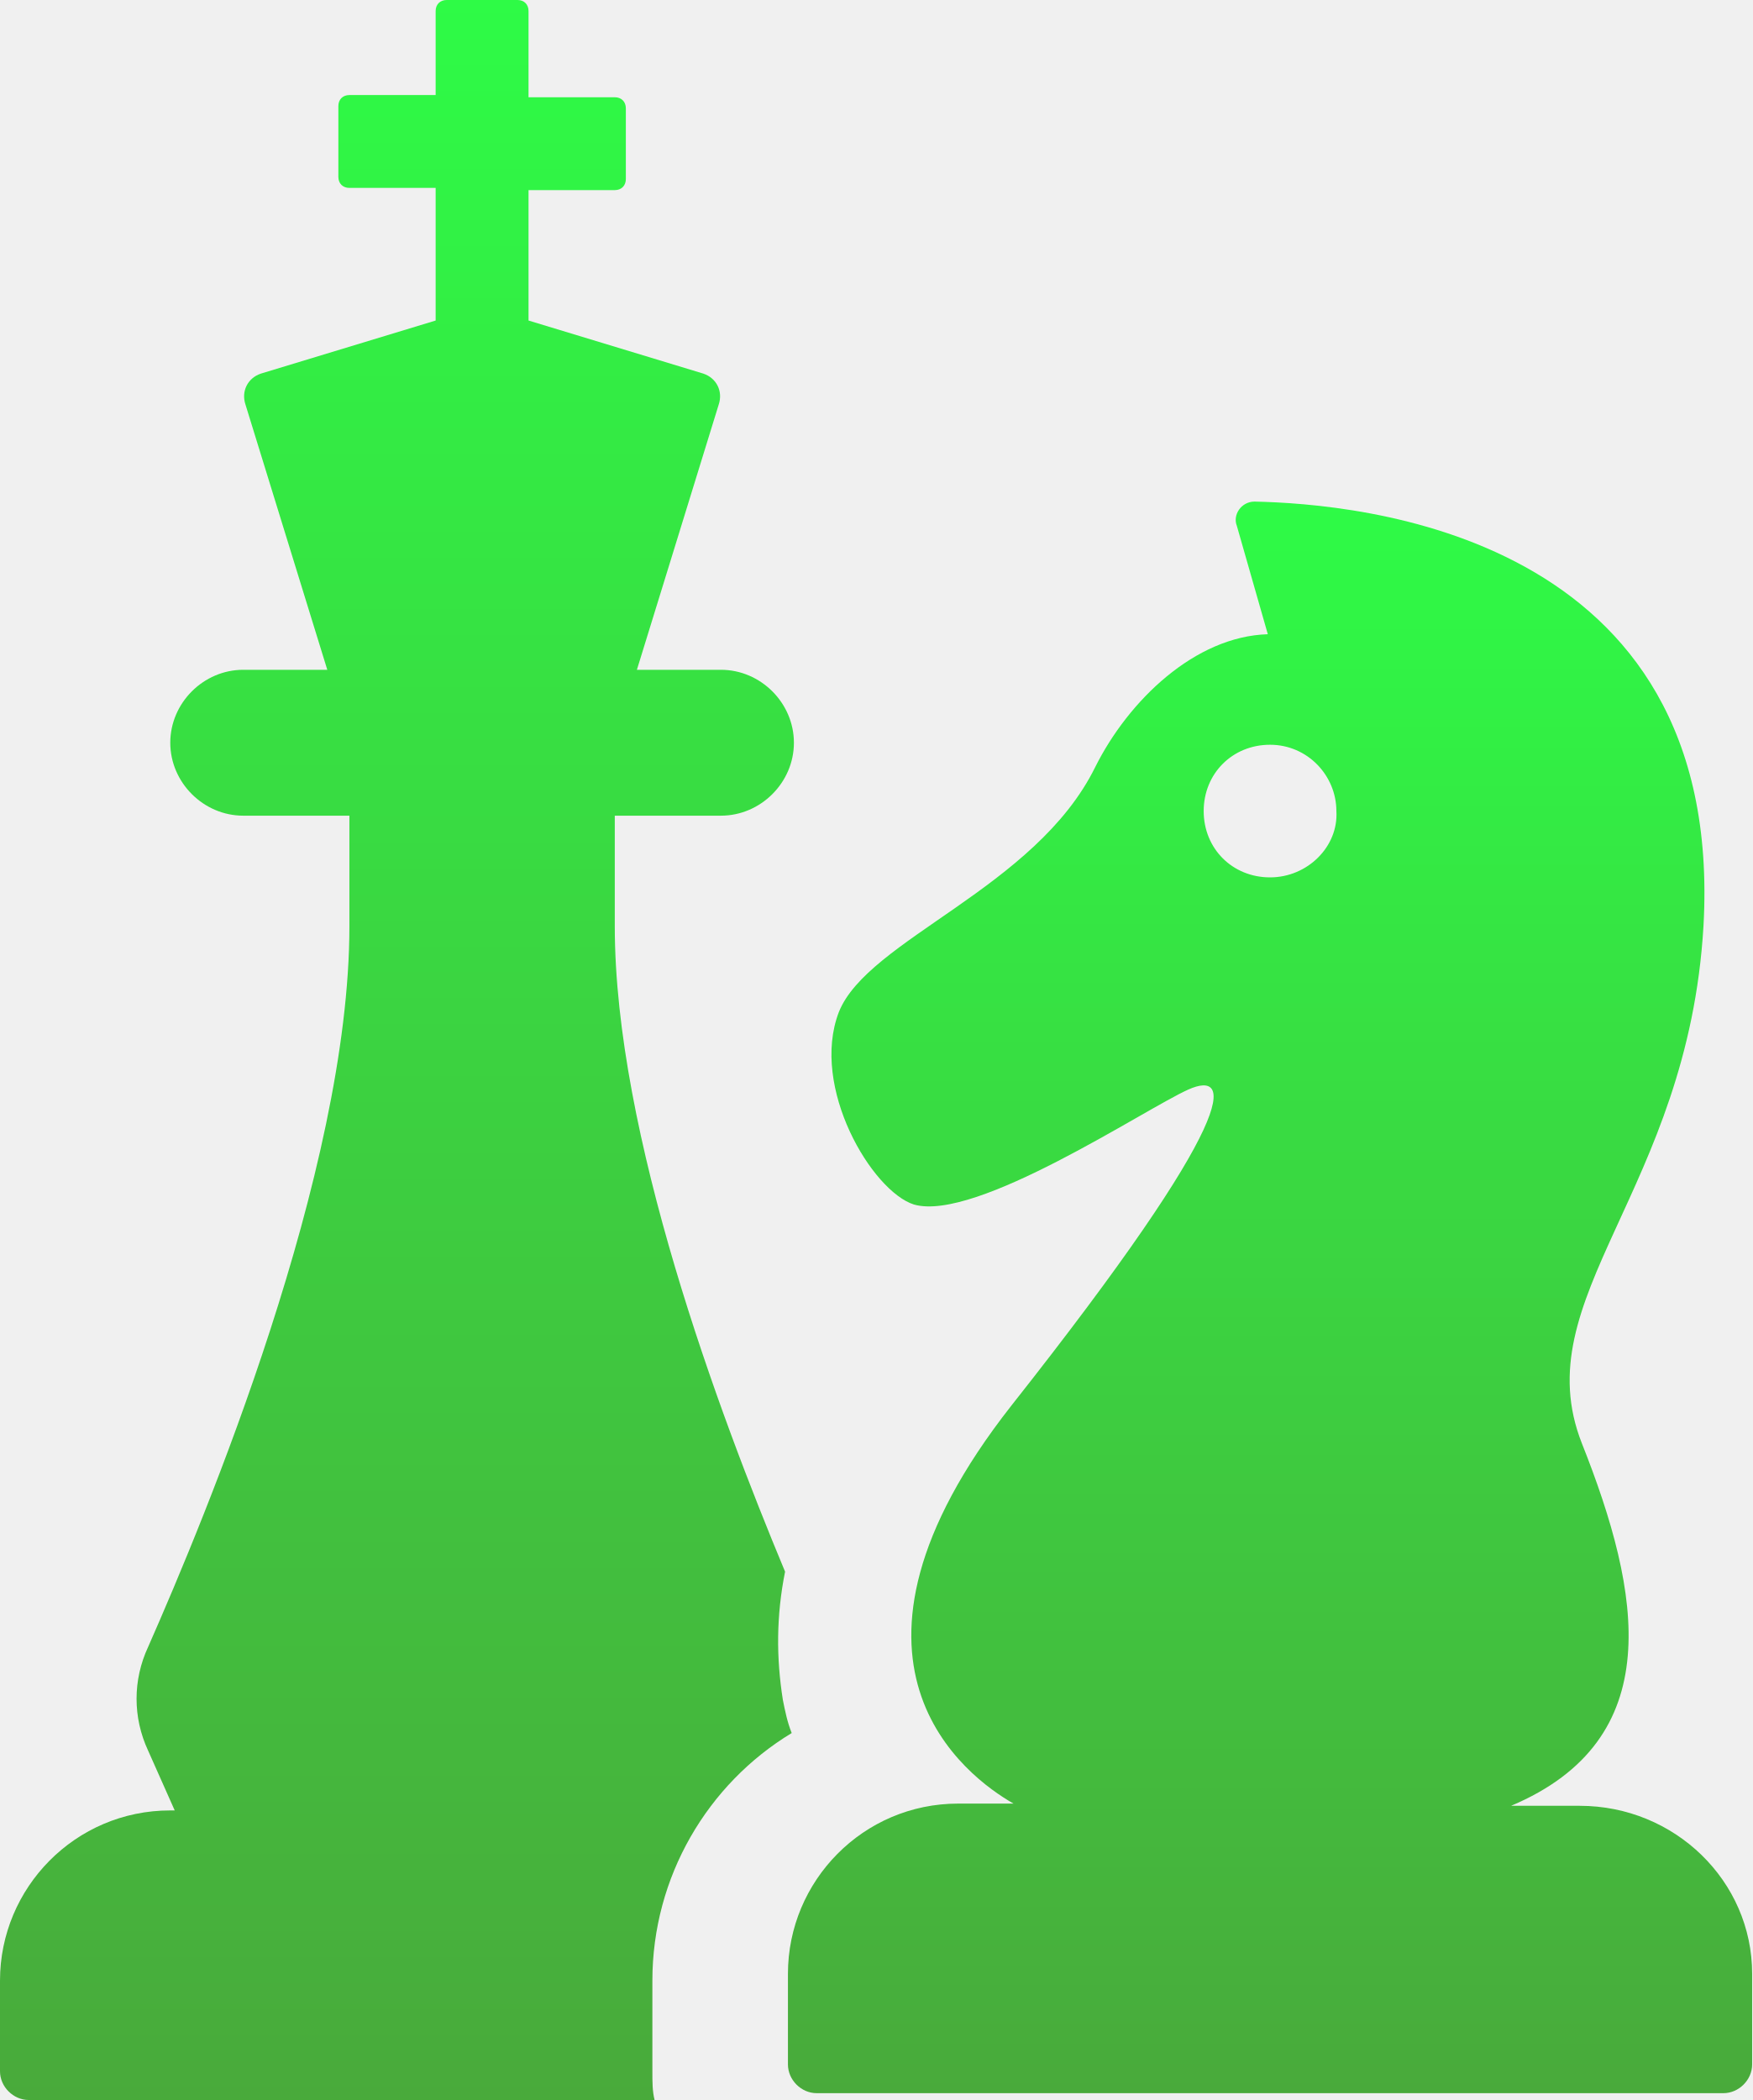
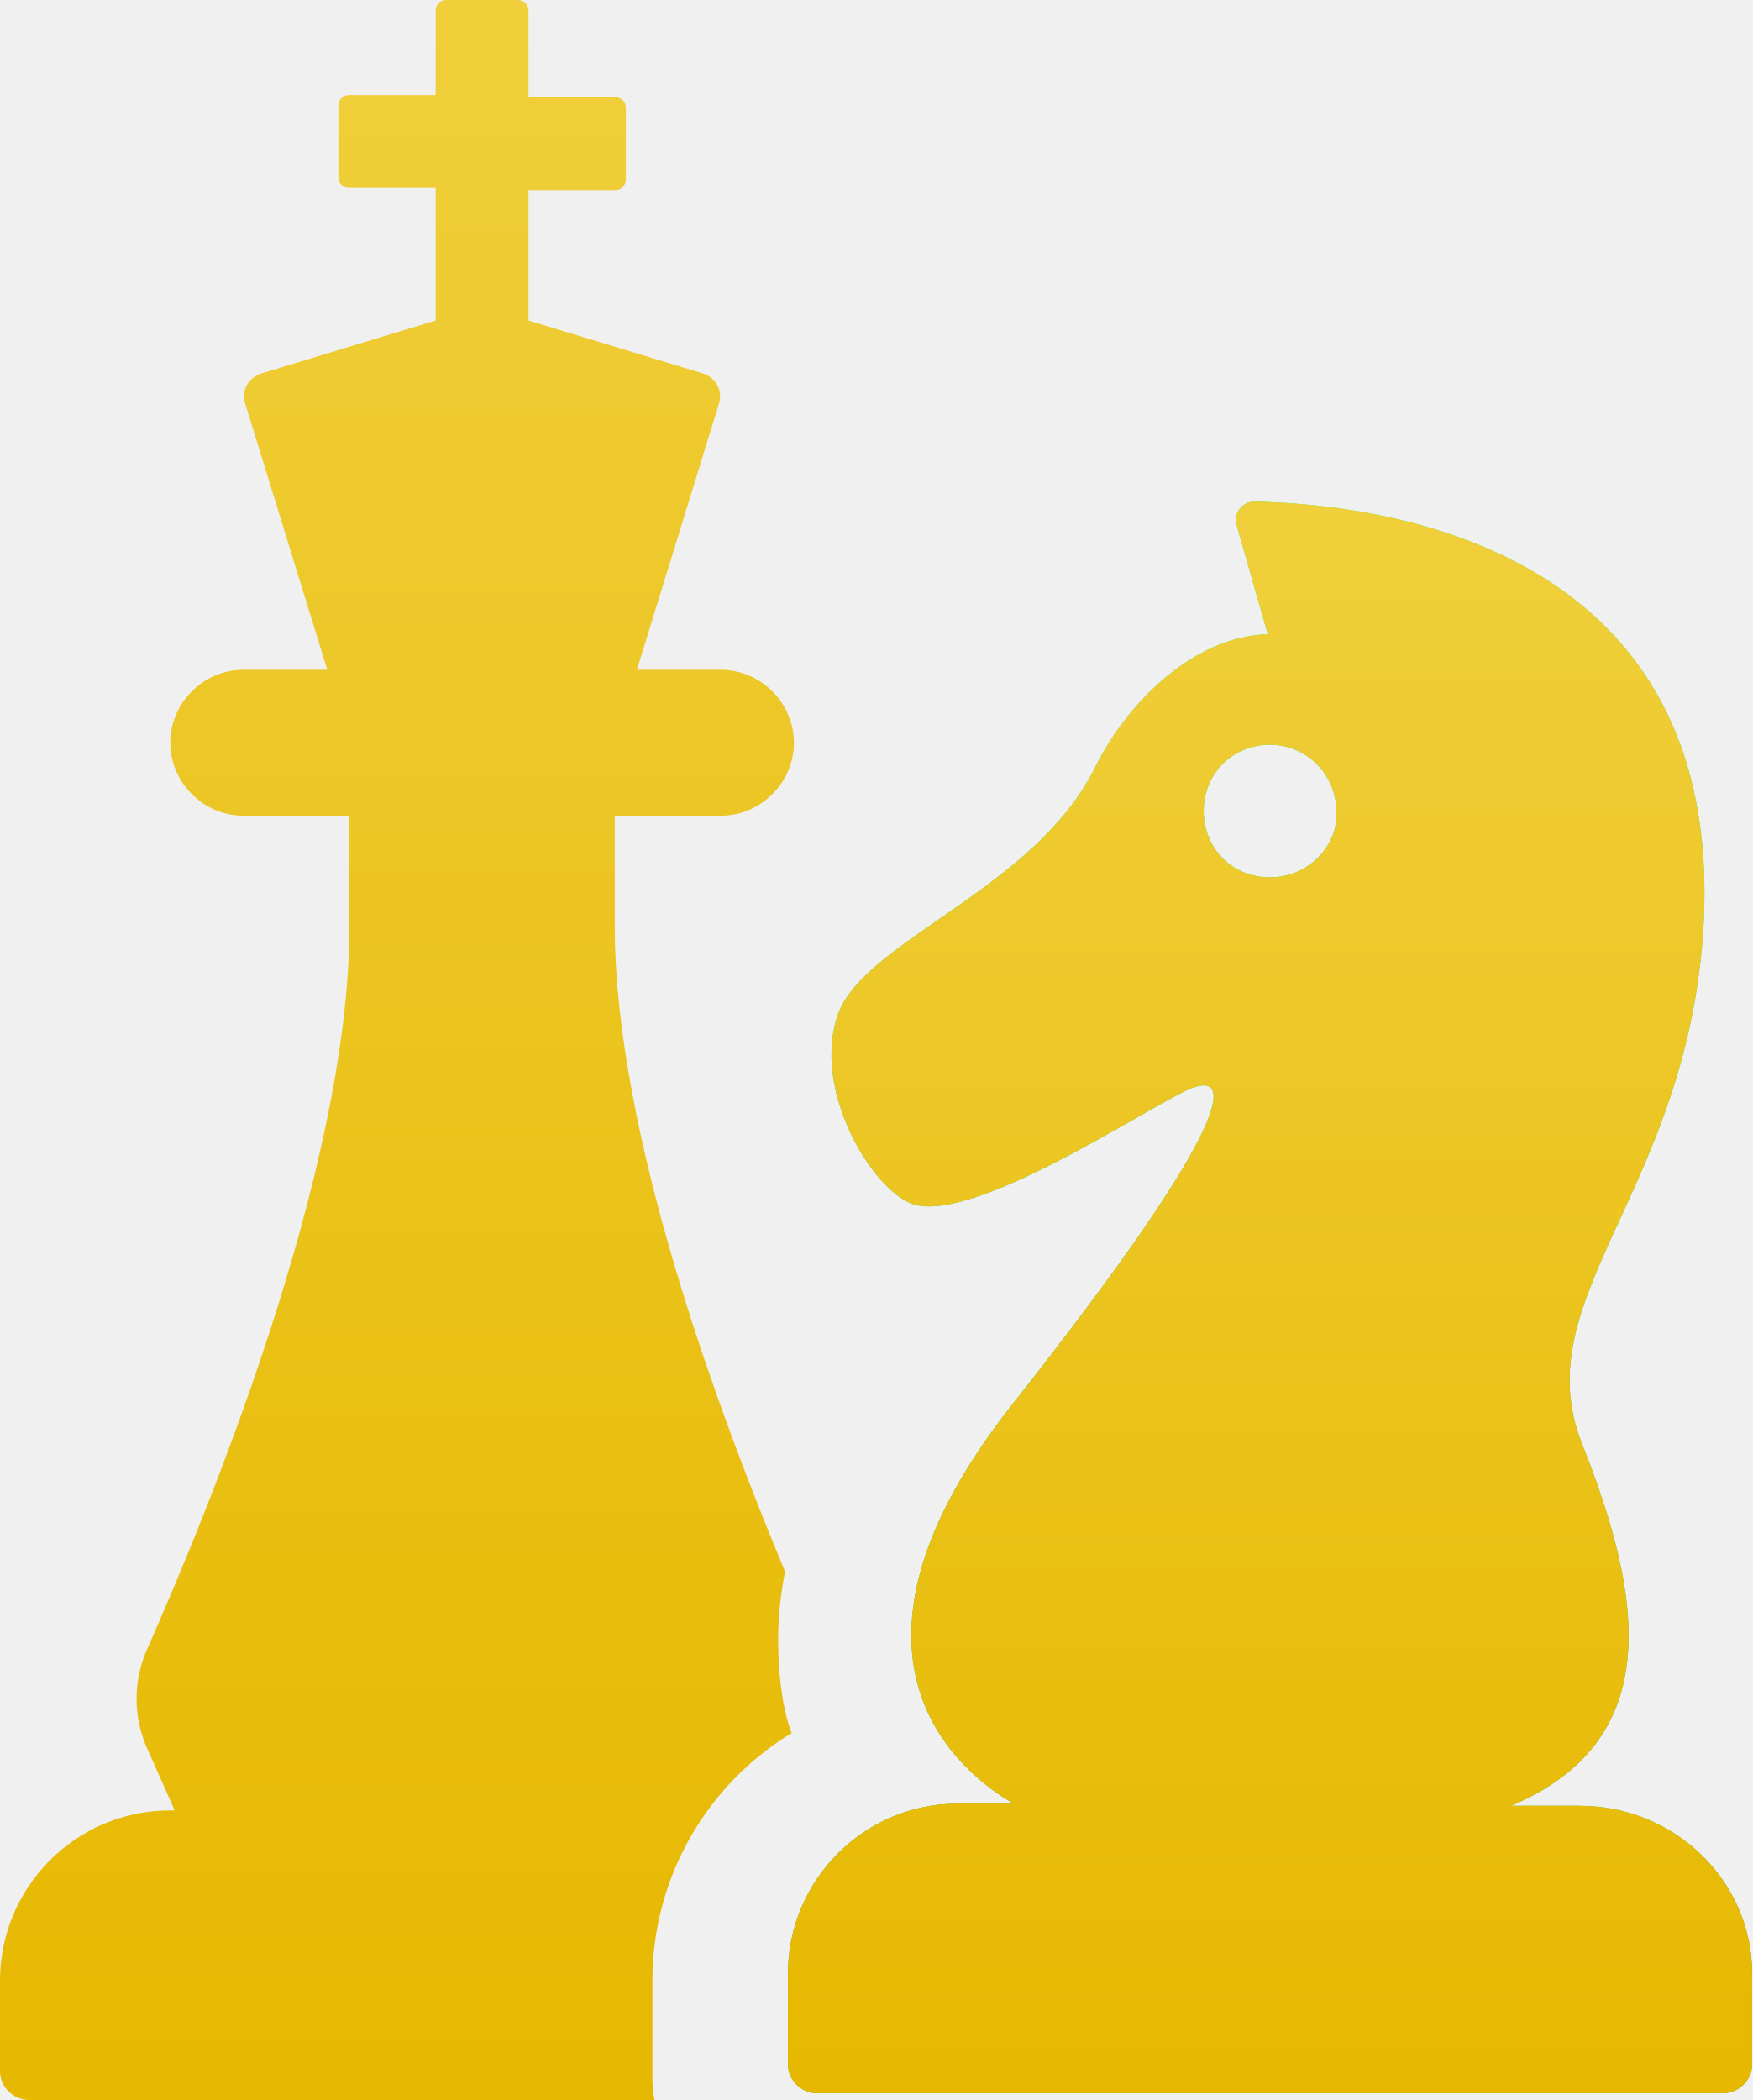
<svg xmlns="http://www.w3.org/2000/svg" width="96" height="115" viewBox="0 0 96 115" fill="none">
-   <g clip-path="url(#clip0_2303_21)">
-     <path d="M43.357 94.905C43.115 94.3 42.994 93.695 42.873 93.089C42.509 90.789 42.509 88.489 42.994 86.068C39.36 77.353 33.668 62.1 33.668 50.721V44.668H39.481C41.661 44.668 43.478 42.853 43.478 40.674C43.478 38.495 41.661 36.679 39.481 36.679H34.879L39.36 22.153C39.603 21.426 39.239 20.7 38.513 20.458L28.945 17.553V10.411H33.668C34.032 10.411 34.274 10.168 34.274 9.805V5.932C34.274 5.568 34.032 5.326 33.668 5.326H28.945V0.605C28.945 0.242 28.703 0 28.34 0H24.464C24.101 0 23.858 0.242 23.858 0.605V5.205H19.135C18.772 5.205 18.53 5.447 18.53 5.811V9.684C18.53 10.047 18.772 10.29 19.135 10.29H23.858V17.553L14.291 20.458C13.564 20.7 13.201 21.426 13.443 22.153L17.924 36.679H13.322C11.142 36.679 9.325 38.495 9.325 40.674C9.325 42.853 11.142 44.668 13.322 44.668H19.135V50.721C19.135 64.158 11.263 83.043 8.114 90.184C7.267 92 7.267 94.058 8.114 95.873L9.568 99.142H9.325C4.118 99.142 0 103.379 0 108.463V113.427C0 114.273 0.727 115 1.574 115H35.848C35.727 114.516 35.727 114.032 35.727 113.427V108.463C35.727 102.773 38.755 97.689 43.357 94.905Z" fill="url(#paint0_linear_2303_21)" />
-     <path d="M86.508 98.889H82.754C91.353 95.257 89.899 87.268 86.629 79.037C83.48 71.047 92.442 65.237 93.29 50.71C94.501 29.163 74.275 27.589 68.705 27.468C67.978 27.468 67.494 28.195 67.736 28.8L69.431 34.731C65.435 34.852 61.802 38.363 59.985 41.995C56.715 48.653 47.511 51.437 45.936 55.431C44.362 59.547 47.753 65.237 50.054 65.963C53.445 66.931 62.649 60.758 65.072 59.668C67.494 58.579 68.099 60.879 55.383 76.979C44.362 91.021 52.961 97.316 55.504 98.768H52.476C47.269 98.768 43.151 103.005 43.151 108.089V113.052C43.151 113.9 43.877 114.626 44.725 114.626H94.38C95.228 114.626 95.955 113.9 95.955 113.052V108.089C95.955 103.005 91.715 98.889 86.508 98.889ZM69.553 48.047C67.494 48.047 65.919 46.474 65.919 44.416C65.919 42.358 67.494 40.784 69.553 40.784C71.612 40.784 73.186 42.479 73.186 44.416C73.307 46.352 71.612 48.047 69.553 48.047Z" fill="url(#paint1_linear_2303_21)" />
+   <g clip-path="url(#clip0_806_977)">
+     <mask id="mask0_806_977" style="mask-type:luminance" maskUnits="userSpaceOnUse" x="0" y="0" width="96" height="115">
+       <path d="M96 0H0V115H96V0Z" fill="white" />
+     </mask>
+     <g mask="url(#mask0_806_977)">
+       <path d="M43.357 94.905C43.115 94.3 42.994 93.695 42.873 93.089C42.509 90.789 42.509 88.489 42.994 86.068C39.36 77.353 33.668 62.1 33.668 50.721V44.668H39.481C41.661 44.668 43.478 42.853 43.478 40.674C43.478 38.495 41.661 36.679 39.481 36.679H34.879L39.36 22.153C39.603 21.426 39.239 20.7 38.513 20.458L28.945 17.553V10.411H33.668C34.032 10.411 34.274 10.168 34.274 9.805V5.932C34.274 5.568 34.032 5.326 33.668 5.326H28.945V0.605C28.945 0.242 28.703 0 28.34 0H24.464C24.101 0 23.858 0.242 23.858 0.605V5.205H19.135C18.772 5.205 18.53 5.447 18.53 5.811V9.684C18.53 10.047 18.772 10.29 19.135 10.29H23.858V17.553L14.291 20.458C13.564 20.7 13.201 21.426 13.443 22.153L17.924 36.679H13.322C11.142 36.679 9.325 38.495 9.325 40.674C9.325 42.853 11.142 44.668 13.322 44.668H19.135V50.721C19.135 64.158 11.263 83.043 8.114 90.184C7.267 92 7.267 94.058 8.114 95.873L9.568 99.142H9.325C4.118 99.142 0 103.379 0 108.463V113.427C0 114.273 0.727 115 1.574 115H35.848C35.727 114.516 35.727 114.032 35.727 113.427V108.463C35.727 102.773 38.755 97.689 43.357 94.905Z" fill="url(#paint0_linear_806_977)" />
+       <path d="M86.507 98.889H82.753C91.352 95.257 89.898 87.268 86.628 79.037C83.479 71.047 92.442 65.237 93.29 50.71C94.5 29.163 74.275 27.589 68.704 27.468C67.978 27.468 67.493 28.195 67.736 28.8L69.431 34.731C65.434 34.852 61.801 38.363 59.984 41.995C56.715 48.653 47.51 51.437 45.936 55.431C44.361 59.547 47.752 65.237 50.054 65.963C53.445 66.931 62.649 60.758 65.071 59.668C67.493 58.579 68.099 60.879 55.382 76.979C44.361 91.021 52.96 97.316 55.504 98.768H52.476C47.268 98.768 43.15 103.005 43.15 108.089V113.052C43.15 113.9 43.877 114.626 44.725 114.626H94.379C95.227 114.626 95.954 113.9 95.954 113.052V108.089C95.954 103.005 91.715 98.889 86.507 98.889ZM69.552 48.047C67.493 48.047 65.919 46.474 65.919 44.416C65.919 42.358 67.493 40.784 69.552 40.784C71.611 40.784 73.185 42.479 73.185 44.416C73.306 46.352 71.611 48.047 69.552 48.047Z" fill="url(#paint1_linear_806_977)" />
+       <path d="M86.507 98.889H82.753C91.352 95.257 89.898 87.268 86.628 79.037C83.479 71.047 92.442 65.237 93.29 50.71C94.5 29.163 74.275 27.589 68.704 27.468C67.978 27.468 67.493 28.195 67.736 28.8L69.431 34.731C65.434 34.852 61.801 38.363 59.984 41.995C56.715 48.653 47.51 51.437 45.936 55.431C44.361 59.547 47.752 65.237 50.054 65.963C53.445 66.931 62.649 60.758 65.071 59.668C67.493 58.579 68.099 60.879 55.382 76.979C44.361 91.021 52.96 97.316 55.504 98.768H52.476C47.268 98.768 43.15 103.005 43.15 108.089V113.052C43.15 113.9 43.877 114.626 44.725 114.626H94.379C95.227 114.626 95.954 113.9 95.954 113.052V108.089C95.954 103.005 91.715 98.889 86.507 98.889ZM69.552 48.047C67.493 48.047 65.919 46.474 65.919 44.416C65.919 42.358 67.493 40.784 69.552 40.784C71.611 40.784 73.185 42.479 73.185 44.416C73.306 46.352 71.611 48.047 69.552 48.047Z" fill="url(#paint2_linear_806_977)" />
+     </g>
  </g>
  <defs>
-     <linearGradient id="paint0_linear_2303_21" x1="21.739" y1="0" x2="21.739" y2="115" gradientUnits="userSpaceOnUse">
+     <linearGradient id="paint0_linear_806_977" x1="21.739" y1="0" x2="21.739" y2="115" gradientUnits="userSpaceOnUse">
+       <stop stop-color="#F0CF3B" />
+       <stop offset="1" stop-color="#E6B800" />
+     </linearGradient>
+     <linearGradient id="paint1_linear_806_977" x1="69.552" y1="27.468" x2="69.552" y2="114.626" gradientUnits="userSpaceOnUse">
      <stop stop-color="#2EFB46" />
      <stop offset="1" stop-color="#49AA3B" />
    </linearGradient>
-     <linearGradient id="paint1_linear_2303_21" x1="69.553" y1="27.468" x2="69.553" y2="114.626" gradientUnits="userSpaceOnUse">
-       <stop stop-color="#2EFB46" />
-       <stop offset="1" stop-color="#49AA3B" />
+     <linearGradient id="paint2_linear_806_977" x1="69.552" y1="27.468" x2="69.552" y2="114.626" gradientUnits="userSpaceOnUse">
+       <stop stop-color="#F0CF3B" />
+       <stop offset="1" stop-color="#E6B800" />
    </linearGradient>
-     <clipPath id="clip0_2303_21">
+     <clipPath id="clip0_806_977">
      <rect width="96" height="115" fill="white" />
    </clipPath>
  </defs>
</svg>
